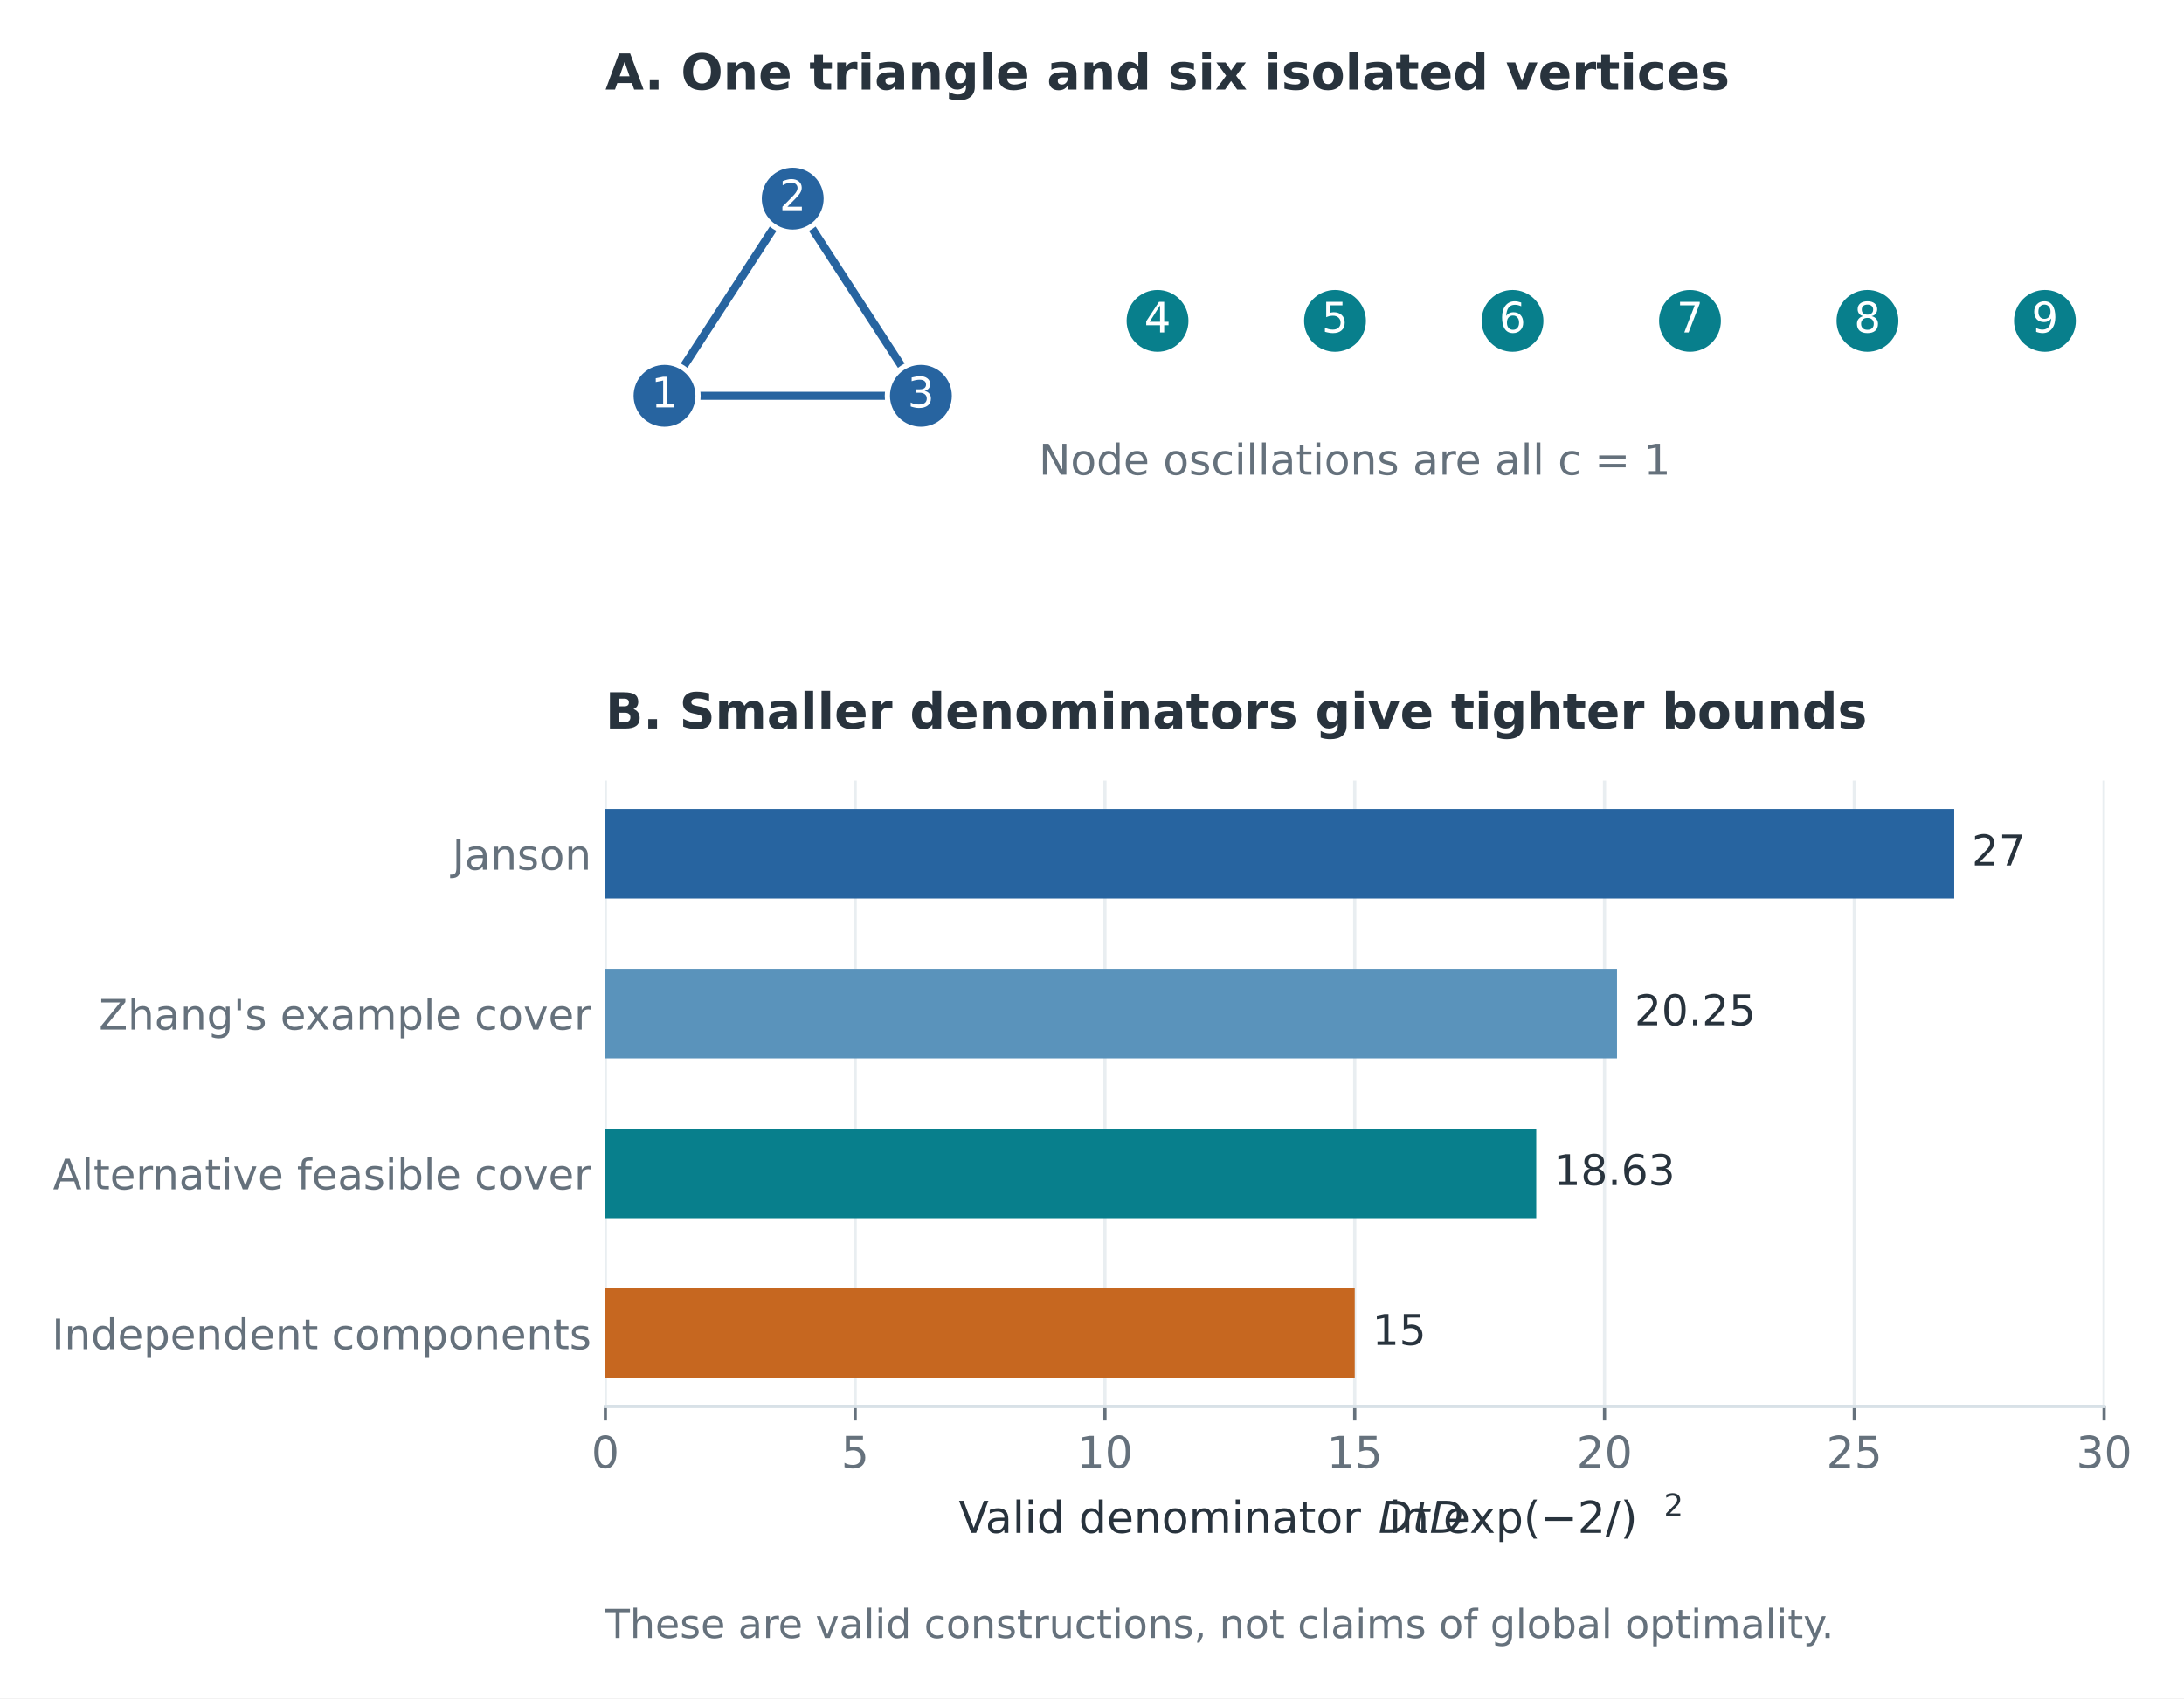
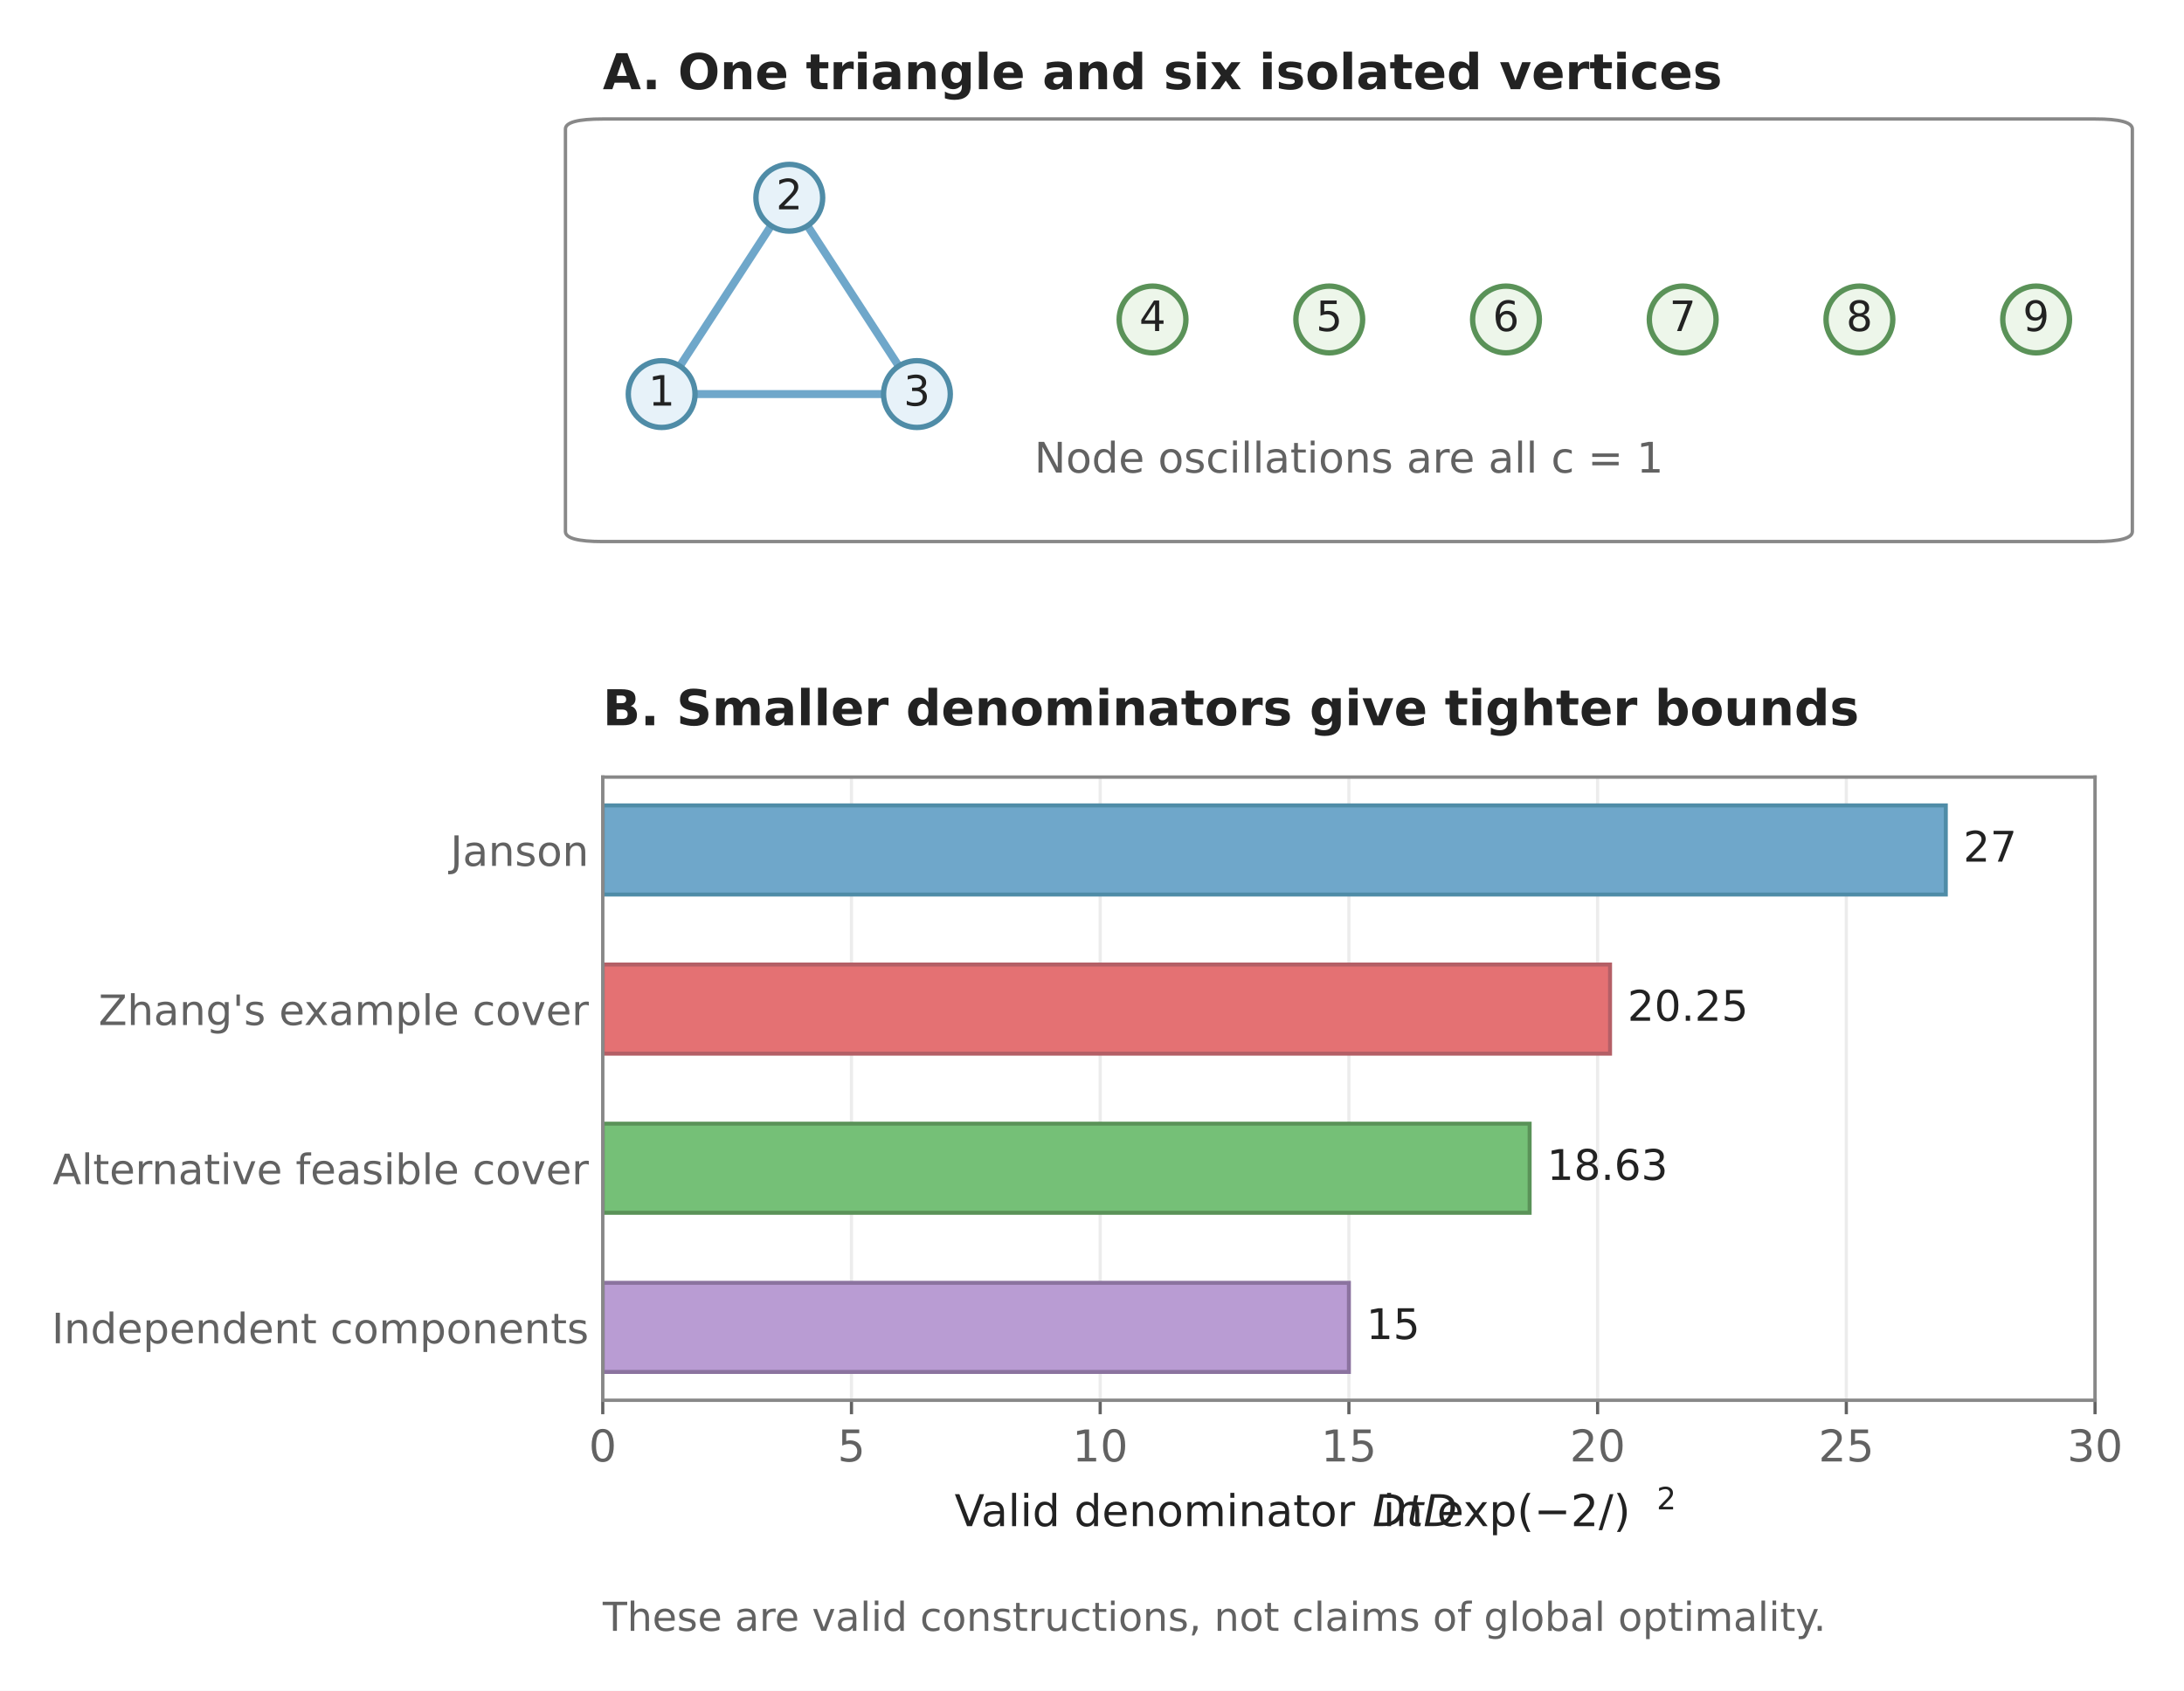
- <svg xmlns="http://www.w3.org/2000/svg" xmlns:xlink="http://www.w3.org/1999/xlink" width="545.585pt" height="424.272pt" viewBox="0 0 545.585 424.272" version="1.1" role="img" aria-labelledby="figure-title figure-desc">
+ <svg xmlns="http://www.w3.org/2000/svg" xmlns:xlink="http://www.w3.org/1999/xlink" width="547.946pt" height="424.272pt" viewBox="0 0 547.946 424.272" version="1.1" role="img" aria-labelledby="figure-title figure-desc">
  <defs>
    <style type="text/css">*{stroke-linejoin: round; stroke-linecap: butt}</style>
  </defs>
  <g id="figure_1">
    <g id="patch_1">
-       <path d="M 0 424.272  L 545.585 424.272  L 545.585 0  L 0 0  z " style="fill: #ffffff" />
+       <path d="M 0 424.272  L 547.946 424.272  L 547.946 0  L 0 0  z " style="fill: #ffffff" />
    </g>
    <g id="axes_1">
+       <g id="patch_2">
+         <path d="M 151.226 135.896  L 525.626 135.896  Q 534.986 135.896 534.986 133.372  L 534.986 32.382  Q 534.986 29.857 525.626 29.857  L 151.226 29.857  Q 141.866 29.857 141.866 32.382  L 141.866 133.372  Q 141.866 135.896 151.226 135.896  z " style="fill: #ffffff; stroke: #888888; stroke-width: 0.85; stroke-linejoin: miter" />
+       </g>
      <g id="line2d_1">
-         <path d="M 166.005 98.887  L 198.026 49.624  " clip-path="url(#p52ec1aaa65)" style="fill: none; stroke: #2764a0; stroke-width: 2; stroke-linecap: square" />
+         <path d="M 166.005 98.887  L 198.026 49.624  " clip-path="url(#p52ec1aaa65)" style="fill: none; stroke: #6fa7ca; stroke-width: 2; stroke-linecap: square" />
      </g>
      <g id="line2d_2">
-         <path d="M 166.005 98.887  L 230.047 98.887  " clip-path="url(#p52ec1aaa65)" style="fill: none; stroke: #2764a0; stroke-width: 2; stroke-linecap: square" />
+         <path d="M 166.005 98.887  L 230.047 98.887  " clip-path="url(#p52ec1aaa65)" style="fill: none; stroke: #6fa7ca; stroke-width: 2; stroke-linecap: square" />
      </g>
      <g id="line2d_3">
-         <path d="M 198.026 49.624  L 230.047 98.887  " clip-path="url(#p52ec1aaa65)" style="fill: none; stroke: #2764a0; stroke-width: 2; stroke-linecap: square" />
-       </g>
-       <g id="patch_2">
-         <path d="M 166.005 107.262  C 168.226 107.262 170.356 106.38 171.927 104.809  C 173.497 103.239 174.38 101.108 174.38 98.887  C 174.38 96.666 173.497 94.536 171.927 92.965  C 170.356 91.395 168.226 90.513 166.005 90.513  C 163.784 90.513 161.653 91.395 160.083 92.965  C 158.512 94.536 157.63 96.666 157.63 98.887  C 157.63 101.108 158.512 103.239 160.083 104.809  C 161.653 106.38 163.784 107.262 166.005 107.262  z " clip-path="url(#p52ec1aaa65)" style="fill: #2764a0; stroke: #ffffff; stroke-width: 1.3; stroke-linejoin: miter" />
+         <path d="M 198.026 49.624  L 230.047 98.887  " clip-path="url(#p52ec1aaa65)" style="fill: none; stroke: #6fa7ca; stroke-width: 2; stroke-linecap: square" />
      </g>
      <g id="patch_3">
-         <path d="M 198.026 57.999  C 200.247 57.999 202.377 57.116 203.948 55.546  C 205.518 53.976 206.401 51.845 206.401 49.624  C 206.401 47.403 205.518 45.273 203.948 43.702  C 202.377 42.132 200.247 41.249 198.026 41.249  C 195.805 41.249 193.675 42.132 192.104 43.702  C 190.534 45.273 189.651 47.403 189.651 49.624  C 189.651 51.845 190.534 53.976 192.104 55.546  C 193.675 57.116 195.805 57.999 198.026 57.999  z " clip-path="url(#p52ec1aaa65)" style="fill: #2764a0; stroke: #ffffff; stroke-width: 1.3; stroke-linejoin: miter" />
+         <path d="M 166.005 107.262  C 168.226 107.262 170.356 106.38 171.927 104.809  C 173.497 103.239 174.38 101.108 174.38 98.887  C 174.38 96.666 173.497 94.536 171.927 92.965  C 170.356 91.395 168.226 90.513 166.005 90.513  C 163.784 90.513 161.653 91.395 160.083 92.965  C 158.512 94.536 157.63 96.666 157.63 98.887  C 157.63 101.108 158.512 103.239 160.083 104.809  C 161.653 106.38 163.784 107.262 166.005 107.262  z " clip-path="url(#p52ec1aaa65)" style="fill: #e7f2f9; stroke: #4f8ca7; stroke-width: 1.35; stroke-linejoin: miter" />
      </g>
      <g id="patch_4">
-         <path d="M 230.047 107.262  C 232.268 107.262 234.398 106.38 235.969 104.809  C 237.539 103.239 238.422 101.108 238.422 98.887  C 238.422 96.666 237.539 94.536 235.969 92.965  C 234.398 91.395 232.268 90.513 230.047 90.513  C 227.826 90.513 225.696 91.395 224.125 92.965  C 222.555 94.536 221.672 96.666 221.672 98.887  C 221.672 101.108 222.555 103.239 224.125 104.809  C 225.696 106.38 227.826 107.262 230.047 107.262  z " clip-path="url(#p52ec1aaa65)" style="fill: #2764a0; stroke: #ffffff; stroke-width: 1.3; stroke-linejoin: miter" />
+         <path d="M 198.026 57.999  C 200.247 57.999 202.377 57.116 203.948 55.546  C 205.518 53.976 206.401 51.845 206.401 49.624  C 206.401 47.403 205.518 45.273 203.948 43.702  C 202.377 42.132 200.247 41.249 198.026 41.249  C 195.805 41.249 193.675 42.132 192.104 43.702  C 190.534 45.273 189.651 47.403 189.651 49.624  C 189.651 51.845 190.534 53.976 192.104 55.546  C 193.675 57.116 195.805 57.999 198.026 57.999  z " clip-path="url(#p52ec1aaa65)" style="fill: #e7f2f9; stroke: #4f8ca7; stroke-width: 1.35; stroke-linejoin: miter" />
      </g>
      <g id="patch_5">
-         <path d="M 289.163 88.542  C 291.384 88.542 293.514 87.66 295.085 86.089  C 296.655 84.519 297.537 82.388 297.537 80.167  C 297.537 77.946 296.655 75.816 295.085 74.245  C 293.514 72.675 291.384 71.793 289.163 71.793  C 286.942 71.793 284.811 72.675 283.241 74.245  C 281.67 75.816 280.788 77.946 280.788 80.167  C 280.788 82.388 281.67 84.519 283.241 86.089  C 284.811 87.66 286.942 88.542 289.163 88.542  z " clip-path="url(#p52ec1aaa65)" style="fill: #087f8c; stroke: #ffffff; stroke-width: 1.3; stroke-linejoin: miter" />
+         <path d="M 230.047 107.262  C 232.268 107.262 234.398 106.38 235.969 104.809  C 237.539 103.239 238.422 101.108 238.422 98.887  C 238.422 96.666 237.539 94.536 235.969 92.965  C 234.398 91.395 232.268 90.513 230.047 90.513  C 227.826 90.513 225.696 91.395 224.125 92.965  C 222.555 94.536 221.672 96.666 221.672 98.887  C 221.672 101.108 222.555 103.239 224.125 104.809  C 225.696 106.38 227.826 107.262 230.047 107.262  z " clip-path="url(#p52ec1aaa65)" style="fill: #e7f2f9; stroke: #4f8ca7; stroke-width: 1.35; stroke-linejoin: miter" />
      </g>
      <g id="patch_6">
-         <path d="M 333.5 88.542  C 335.721 88.542 337.851 87.66 339.421 86.089  C 340.992 84.519 341.874 82.388 341.874 80.167  C 341.874 77.946 340.992 75.816 339.421 74.245  C 337.851 72.675 335.721 71.793 333.5 71.793  C 331.279 71.793 329.148 72.675 327.578 74.245  C 326.007 75.816 325.125 77.946 325.125 80.167  C 325.125 82.388 326.007 84.519 327.578 86.089  C 329.148 87.66 331.279 88.542 333.5 88.542  z " clip-path="url(#p52ec1aaa65)" style="fill: #087f8c; stroke: #ffffff; stroke-width: 1.3; stroke-linejoin: miter" />
+         <path d="M 289.163 88.542  C 291.384 88.542 293.514 87.66 295.085 86.089  C 296.655 84.519 297.537 82.388 297.537 80.167  C 297.537 77.946 296.655 75.816 295.085 74.245  C 293.514 72.675 291.384 71.793 289.163 71.793  C 286.942 71.793 284.811 72.675 283.241 74.245  C 281.67 75.816 280.788 77.946 280.788 80.167  C 280.788 82.388 281.67 84.519 283.241 86.089  C 284.811 87.66 286.942 88.542 289.163 88.542  z " clip-path="url(#p52ec1aaa65)" style="fill: #edf6ea; stroke: #5a9258; stroke-width: 1.35; stroke-linejoin: miter" />
      </g>
      <g id="patch_7">
-         <path d="M 377.836 88.542  C 380.057 88.542 382.188 87.66 383.758 86.089  C 385.329 84.519 386.211 82.388 386.211 80.167  C 386.211 77.946 385.329 75.816 383.758 74.245  C 382.188 72.675 380.057 71.793 377.836 71.793  C 375.615 71.793 373.485 72.675 371.915 74.245  C 370.344 75.816 369.462 77.946 369.462 80.167  C 369.462 82.388 370.344 84.519 371.915 86.089  C 373.485 87.66 375.615 88.542 377.836 88.542  z " clip-path="url(#p52ec1aaa65)" style="fill: #087f8c; stroke: #ffffff; stroke-width: 1.3; stroke-linejoin: miter" />
+         <path d="M 333.5 88.542  C 335.721 88.542 337.851 87.66 339.421 86.089  C 340.992 84.519 341.874 82.388 341.874 80.167  C 341.874 77.946 340.992 75.816 339.421 74.245  C 337.851 72.675 335.721 71.793 333.5 71.793  C 331.279 71.793 329.148 72.675 327.578 74.245  C 326.007 75.816 325.125 77.946 325.125 80.167  C 325.125 82.388 326.007 84.519 327.578 86.089  C 329.148 87.66 331.279 88.542 333.5 88.542  z " clip-path="url(#p52ec1aaa65)" style="fill: #edf6ea; stroke: #5a9258; stroke-width: 1.35; stroke-linejoin: miter" />
      </g>
      <g id="patch_8">
-         <path d="M 422.173 88.542  C 424.394 88.542 426.525 87.66 428.095 86.089  C 429.666 84.519 430.548 82.388 430.548 80.167  C 430.548 77.946 429.666 75.816 428.095 74.245  C 426.525 72.675 424.394 71.793 422.173 71.793  C 419.952 71.793 417.822 72.675 416.251 74.245  C 414.681 75.816 413.798 77.946 413.798 80.167  C 413.798 82.388 414.681 84.519 416.251 86.089  C 417.822 87.66 419.952 88.542 422.173 88.542  z " clip-path="url(#p52ec1aaa65)" style="fill: #087f8c; stroke: #ffffff; stroke-width: 1.3; stroke-linejoin: miter" />
+         <path d="M 377.836 88.542  C 380.057 88.542 382.188 87.66 383.758 86.089  C 385.329 84.519 386.211 82.388 386.211 80.167  C 386.211 77.946 385.329 75.816 383.758 74.245  C 382.188 72.675 380.057 71.793 377.836 71.793  C 375.615 71.793 373.485 72.675 371.915 74.245  C 370.344 75.816 369.462 77.946 369.462 80.167  C 369.462 82.388 370.344 84.519 371.915 86.089  C 373.485 87.66 375.615 88.542 377.836 88.542  z " clip-path="url(#p52ec1aaa65)" style="fill: #edf6ea; stroke: #5a9258; stroke-width: 1.35; stroke-linejoin: miter" />
      </g>
      <g id="patch_9">
-         <path d="M 466.51 88.542  C 468.731 88.542 470.861 87.66 472.432 86.089  C 474.002 84.519 474.885 82.388 474.885 80.167  C 474.885 77.946 474.002 75.816 472.432 74.245  C 470.861 72.675 468.731 71.793 466.51 71.793  C 464.289 71.793 462.159 72.675 460.588 74.245  C 459.018 75.816 458.135 77.946 458.135 80.167  C 458.135 82.388 459.018 84.519 460.588 86.089  C 462.159 87.66 464.289 88.542 466.51 88.542  z " clip-path="url(#p52ec1aaa65)" style="fill: #087f8c; stroke: #ffffff; stroke-width: 1.3; stroke-linejoin: miter" />
+         <path d="M 422.173 88.542  C 424.394 88.542 426.525 87.66 428.095 86.089  C 429.666 84.519 430.548 82.388 430.548 80.167  C 430.548 77.946 429.666 75.816 428.095 74.245  C 426.525 72.675 424.394 71.793 422.173 71.793  C 419.952 71.793 417.822 72.675 416.251 74.245  C 414.681 75.816 413.798 77.946 413.798 80.167  C 413.798 82.388 414.681 84.519 416.251 86.089  C 417.822 87.66 419.952 88.542 422.173 88.542  z " clip-path="url(#p52ec1aaa65)" style="fill: #edf6ea; stroke: #5a9258; stroke-width: 1.35; stroke-linejoin: miter" />
      </g>
      <g id="patch_10">
-         <path d="M 510.847 88.542  C 513.068 88.542 515.198 87.66 516.769 86.089  C 518.339 84.519 519.222 82.388 519.222 80.167  C 519.222 77.946 518.339 75.816 516.769 74.245  C 515.198 72.675 513.068 71.793 510.847 71.793  C 508.626 71.793 506.496 72.675 504.925 74.245  C 503.355 75.816 502.472 77.946 502.472 80.167  C 502.472 82.388 503.355 84.519 504.925 86.089  C 506.496 87.66 508.626 88.542 510.847 88.542  z " clip-path="url(#p52ec1aaa65)" style="fill: #087f8c; stroke: #ffffff; stroke-width: 1.3; stroke-linejoin: miter" />
+         <path d="M 466.51 88.542  C 468.731 88.542 470.861 87.66 472.432 86.089  C 474.002 84.519 474.885 82.388 474.885 80.167  C 474.885 77.946 474.002 75.816 472.432 74.245  C 470.861 72.675 468.731 71.793 466.51 71.793  C 464.289 71.793 462.159 72.675 460.588 74.245  C 459.018 75.816 458.135 77.946 458.135 80.167  C 458.135 82.388 459.018 84.519 460.588 86.089  C 462.159 87.66 464.289 88.542 466.51 88.542  z " clip-path="url(#p52ec1aaa65)" style="fill: #edf6ea; stroke: #5a9258; stroke-width: 1.35; stroke-linejoin: miter" />
+       </g>
+       <g id="patch_11">
+         <path d="M 510.847 88.542  C 513.068 88.542 515.198 87.66 516.769 86.089  C 518.339 84.519 519.222 82.388 519.222 80.167  C 519.222 77.946 518.339 75.816 516.769 74.245  C 515.198 72.675 513.068 71.793 510.847 71.793  C 508.626 71.793 506.496 72.675 504.925 74.245  C 503.355 75.816 502.472 77.946 502.472 80.167  C 502.472 82.388 503.355 84.519 504.925 86.089  C 506.496 87.66 508.626 88.542 510.847 88.542  z " clip-path="url(#p52ec1aaa65)" style="fill: #edf6ea; stroke: #5a9258; stroke-width: 1.35; stroke-linejoin: miter" />
      </g>
      <g id="text_1">
-         <text style="fill: #65717c; font: 10.6px 'DejaVu Sans'; text-anchor: middle" x="338.426" y="118.593" transform="rotate(-0 338.4259 118.5926)">Node oscillations are all c = 1</text>
+         <text style="fill: #626262; font: 10.6px 'DejaVu Sans'; text-anchor: middle" x="338.426" y="118.593" transform="rotate(-0 338.4259 118.5926)">Node oscillations are all c = 1</text>
      </g>
      <g id="text_2">
-         <text style="fill: #28333d; font: 600 12.4px 'DejaVu Sans'; text-anchor: start" x="151.226" y="22.382" transform="rotate(-0 151.2259 22.38206)">A. One triangle and six isolated vertices</text>
+         <text style="fill: #222222; font: 600 12.4px 'DejaVu Sans'; text-anchor: start" x="151.226" y="22.382" transform="rotate(-0 151.2259 22.38206)">A. One triangle and six isolated vertices</text>
      </g>
      <g id="text_3">
-         <text style="fill: #ffffff; font: 10.5px 'DejaVu Sans'; text-anchor: middle" x="166.005" y="101.785" transform="rotate(-0 166.0048 101.7847)">1</text>
+         <text style="fill: #222222; font: 10.5px 'DejaVu Sans'; text-anchor: middle" x="166.005" y="101.785" transform="rotate(-0 166.0048 101.7847)">1</text>
      </g>
      <g id="text_4">
-         <text style="fill: #ffffff; font: 10.5px 'DejaVu Sans'; text-anchor: middle" x="198.026" y="52.522" transform="rotate(-0 198.0259 52.52151)">2</text>
+         <text style="fill: #222222; font: 10.5px 'DejaVu Sans'; text-anchor: middle" x="198.026" y="52.522" transform="rotate(-0 198.0259 52.52151)">2</text>
      </g>
      <g id="text_5">
-         <text style="fill: #ffffff; font: 10.5px 'DejaVu Sans'; text-anchor: middle" x="230.047" y="101.785" transform="rotate(-0 230.0469 101.7847)">3</text>
+         <text style="fill: #222222; font: 10.5px 'DejaVu Sans'; text-anchor: middle" x="230.047" y="101.785" transform="rotate(-0 230.0469 101.7847)">3</text>
      </g>
      <g id="text_6">
-         <text style="fill: #ffffff; font: 10.5px 'DejaVu Sans'; text-anchor: middle" x="289.163" y="83.065" transform="rotate(-0 289.1627 83.06467)">4</text>
+         <text style="fill: #222222; font: 10.5px 'DejaVu Sans'; text-anchor: middle" x="289.163" y="83.065" transform="rotate(-0 289.1627 83.06467)">4</text>
      </g>
      <g id="text_7">
-         <text style="fill: #ffffff; font: 10.5px 'DejaVu Sans'; text-anchor: middle" x="333.5" y="83.065" transform="rotate(-0 333.4995 83.06467)">5</text>
+         <text style="fill: #222222; font: 10.5px 'DejaVu Sans'; text-anchor: middle" x="333.5" y="83.065" transform="rotate(-0 333.4995 83.06467)">5</text>
      </g>
      <g id="text_8">
-         <text style="fill: #ffffff; font: 10.5px 'DejaVu Sans'; text-anchor: middle" x="377.836" y="83.065" transform="rotate(-0 377.8364 83.06467)">6</text>
+         <text style="fill: #222222; font: 10.5px 'DejaVu Sans'; text-anchor: middle" x="377.836" y="83.065" transform="rotate(-0 377.8364 83.06467)">6</text>
      </g>
      <g id="text_9">
-         <text style="fill: #ffffff; font: 10.5px 'DejaVu Sans'; text-anchor: middle" x="422.173" y="83.065" transform="rotate(-0 422.1732 83.06467)">7</text>
+         <text style="fill: #222222; font: 10.5px 'DejaVu Sans'; text-anchor: middle" x="422.173" y="83.065" transform="rotate(-0 422.1732 83.06467)">7</text>
      </g>
      <g id="text_10">
-         <text style="fill: #ffffff; font: 10.5px 'DejaVu Sans'; text-anchor: middle" x="466.51" y="83.065" transform="rotate(-0 466.5101 83.06467)">8</text>
+         <text style="fill: #222222; font: 10.5px 'DejaVu Sans'; text-anchor: middle" x="466.51" y="83.065" transform="rotate(-0 466.5101 83.06467)">8</text>
      </g>
      <g id="text_11">
-         <text style="fill: #ffffff; font: 10.5px 'DejaVu Sans'; text-anchor: middle" x="510.847" y="83.065" transform="rotate(-0 510.8469 83.06467)">9</text>
+         <text style="fill: #222222; font: 10.5px 'DejaVu Sans'; text-anchor: middle" x="510.847" y="83.065" transform="rotate(-0 510.8469 83.06467)">9</text>
      </g>
    </g>
    <g id="axes_2">
-       <g id="patch_11">
+       <g id="patch_12">
        <path d="M 151.226 351.372  L 525.626 351.372  L 525.626 194.994  L 151.226 194.994  z " style="fill: #ffffff" />
      </g>
      <g id="matplotlib.axis_1">
        <g id="xtick_1">
          <g id="line2d_4">
-             <path d="M 151.226 351.372  L 151.226 194.994  " clip-path="url(#p16cac06404)" style="fill: none; stroke: #e9eef1; stroke-width: 0.8; stroke-linecap: square" />
+             <path d="M 151.226 351.372  L 151.226 194.994  " clip-path="url(#p16cac06404)" style="fill: none; stroke: #ececec; stroke-width: 0.8; stroke-linecap: square" />
          </g>
          <g id="line2d_5">
            <defs>
-               <path id="meb222c4ced" d="M 0 0  L 0 3.5  " style="stroke: #65717c; stroke-width: 0.8" />
+               <path id="me874224a65" d="M 0 0  L 0 3.5  " style="stroke: #626262; stroke-width: 0.8" />
            </defs>
            <g>
-               <use xlink:href="#meb222c4ced" x="151.226" y="351.372" style="fill: #65717c; stroke: #65717c; stroke-width: 0.8" />
+               <use xlink:href="#me874224a65" x="151.226" y="351.372" style="fill: #626262; stroke: #626262; stroke-width: 0.8" />
            </g>
          </g>
          <g id="text_12">
-             <text style="fill: #65717c; font: 11px 'DejaVu Sans'; text-anchor: middle" x="151.226" y="366.73" transform="rotate(-0 151.2259 366.7303)">0</text>
+             <text style="fill: #626262; font: 11px 'DejaVu Sans'; text-anchor: middle" x="151.226" y="366.73" transform="rotate(-0 151.2259 366.7303)">0</text>
          </g>
        </g>
        <g id="xtick_2">
          <g id="line2d_6">
-             <path d="M 213.626 351.372  L 213.626 194.994  " clip-path="url(#p16cac06404)" style="fill: none; stroke: #e9eef1; stroke-width: 0.8; stroke-linecap: square" />
+             <path d="M 213.626 351.372  L 213.626 194.994  " clip-path="url(#p16cac06404)" style="fill: none; stroke: #ececec; stroke-width: 0.8; stroke-linecap: square" />
          </g>
          <g id="line2d_7">
            <g>
-               <use xlink:href="#meb222c4ced" x="213.626" y="351.372" style="fill: #65717c; stroke: #65717c; stroke-width: 0.8" />
+               <use xlink:href="#me874224a65" x="213.626" y="351.372" style="fill: #626262; stroke: #626262; stroke-width: 0.8" />
            </g>
          </g>
          <g id="text_13">
-             <text style="fill: #65717c; font: 11px 'DejaVu Sans'; text-anchor: middle" x="213.626" y="366.73" transform="rotate(-0 213.6259 366.7303)">5</text>
+             <text style="fill: #626262; font: 11px 'DejaVu Sans'; text-anchor: middle" x="213.626" y="366.73" transform="rotate(-0 213.6259 366.7303)">5</text>
          </g>
        </g>
        <g id="xtick_3">
          <g id="line2d_8">
-             <path d="M 276.026 351.372  L 276.026 194.994  " clip-path="url(#p16cac06404)" style="fill: none; stroke: #e9eef1; stroke-width: 0.8; stroke-linecap: square" />
+             <path d="M 276.026 351.372  L 276.026 194.994  " clip-path="url(#p16cac06404)" style="fill: none; stroke: #ececec; stroke-width: 0.8; stroke-linecap: square" />
          </g>
          <g id="line2d_9">
            <g>
-               <use xlink:href="#meb222c4ced" x="276.026" y="351.372" style="fill: #65717c; stroke: #65717c; stroke-width: 0.8" />
+               <use xlink:href="#me874224a65" x="276.026" y="351.372" style="fill: #626262; stroke: #626262; stroke-width: 0.8" />
            </g>
          </g>
          <g id="text_14">
-             <text style="fill: #65717c; font: 11px 'DejaVu Sans'; text-anchor: middle" x="276.026" y="366.73" transform="rotate(-0 276.0259 366.7303)">10</text>
+             <text style="fill: #626262; font: 11px 'DejaVu Sans'; text-anchor: middle" x="276.026" y="366.73" transform="rotate(-0 276.0259 366.7303)">10</text>
          </g>
        </g>
        <g id="xtick_4">
          <g id="line2d_10">
-             <path d="M 338.426 351.372  L 338.426 194.994  " clip-path="url(#p16cac06404)" style="fill: none; stroke: #e9eef1; stroke-width: 0.8; stroke-linecap: square" />
+             <path d="M 338.426 351.372  L 338.426 194.994  " clip-path="url(#p16cac06404)" style="fill: none; stroke: #ececec; stroke-width: 0.8; stroke-linecap: square" />
          </g>
          <g id="line2d_11">
            <g>
-               <use xlink:href="#meb222c4ced" x="338.426" y="351.372" style="fill: #65717c; stroke: #65717c; stroke-width: 0.8" />
+               <use xlink:href="#me874224a65" x="338.426" y="351.372" style="fill: #626262; stroke: #626262; stroke-width: 0.8" />
            </g>
          </g>
          <g id="text_15">
-             <text style="fill: #65717c; font: 11px 'DejaVu Sans'; text-anchor: middle" x="338.426" y="366.73" transform="rotate(-0 338.4259 366.7303)">15</text>
+             <text style="fill: #626262; font: 11px 'DejaVu Sans'; text-anchor: middle" x="338.426" y="366.73" transform="rotate(-0 338.4259 366.7303)">15</text>
          </g>
        </g>
        <g id="xtick_5">
          <g id="line2d_12">
-             <path d="M 400.826 351.372  L 400.826 194.994  " clip-path="url(#p16cac06404)" style="fill: none; stroke: #e9eef1; stroke-width: 0.8; stroke-linecap: square" />
+             <path d="M 400.826 351.372  L 400.826 194.994  " clip-path="url(#p16cac06404)" style="fill: none; stroke: #ececec; stroke-width: 0.8; stroke-linecap: square" />
          </g>
          <g id="line2d_13">
            <g>
-               <use xlink:href="#meb222c4ced" x="400.826" y="351.372" style="fill: #65717c; stroke: #65717c; stroke-width: 0.8" />
+               <use xlink:href="#me874224a65" x="400.826" y="351.372" style="fill: #626262; stroke: #626262; stroke-width: 0.8" />
            </g>
          </g>
          <g id="text_16">
-             <text style="fill: #65717c; font: 11px 'DejaVu Sans'; text-anchor: middle" x="400.826" y="366.73" transform="rotate(-0 400.8259 366.7303)">20</text>
+             <text style="fill: #626262; font: 11px 'DejaVu Sans'; text-anchor: middle" x="400.826" y="366.73" transform="rotate(-0 400.8259 366.7303)">20</text>
          </g>
        </g>
        <g id="xtick_6">
          <g id="line2d_14">
-             <path d="M 463.226 351.372  L 463.226 194.994  " clip-path="url(#p16cac06404)" style="fill: none; stroke: #e9eef1; stroke-width: 0.8; stroke-linecap: square" />
+             <path d="M 463.226 351.372  L 463.226 194.994  " clip-path="url(#p16cac06404)" style="fill: none; stroke: #ececec; stroke-width: 0.8; stroke-linecap: square" />
          </g>
          <g id="line2d_15">
            <g>
-               <use xlink:href="#meb222c4ced" x="463.226" y="351.372" style="fill: #65717c; stroke: #65717c; stroke-width: 0.8" />
+               <use xlink:href="#me874224a65" x="463.226" y="351.372" style="fill: #626262; stroke: #626262; stroke-width: 0.8" />
            </g>
          </g>
          <g id="text_17">
-             <text style="fill: #65717c; font: 11px 'DejaVu Sans'; text-anchor: middle" x="463.226" y="366.73" transform="rotate(-0 463.2259 366.7303)">25</text>
+             <text style="fill: #626262; font: 11px 'DejaVu Sans'; text-anchor: middle" x="463.226" y="366.73" transform="rotate(-0 463.2259 366.7303)">25</text>
          </g>
        </g>
        <g id="xtick_7">
          <g id="line2d_16">
-             <path d="M 525.626 351.372  L 525.626 194.994  " clip-path="url(#p16cac06404)" style="fill: none; stroke: #e9eef1; stroke-width: 0.8; stroke-linecap: square" />
+             <path d="M 525.626 351.372  L 525.626 194.994  " clip-path="url(#p16cac06404)" style="fill: none; stroke: #ececec; stroke-width: 0.8; stroke-linecap: square" />
          </g>
          <g id="line2d_17">
            <g>
-               <use xlink:href="#meb222c4ced" x="525.626" y="351.372" style="fill: #65717c; stroke: #65717c; stroke-width: 0.8" />
+               <use xlink:href="#me874224a65" x="525.626" y="351.372" style="fill: #626262; stroke: #626262; stroke-width: 0.8" />
            </g>
          </g>
          <g id="text_18">
-             <text style="fill: #65717c; font: 11px 'DejaVu Sans'; text-anchor: middle" x="525.626" y="366.73" transform="rotate(-0 525.6259 366.7303)">30</text>
+             <text style="fill: #626262; font: 11px 'DejaVu Sans'; text-anchor: middle" x="525.626" y="366.73" transform="rotate(-0 525.6259 366.7303)">30</text>
          </g>
        </g>
        <g id="text_19">
-           <g style="fill: #28333d" transform="translate(239.4809 383.028)">
+           <g style="fill: #222222" transform="translate(239.4809 383.028)">
            <text>
              <tspan style="font: 11px 'DejaVu Sans'" x="0 7.525 14.266 17.322 20.378 27.36 30.857 37.839 44.607 51.579 58.309 69.024 72.08 79.052 85.792 90.105 96.835 101.358 113.325 116.821 119.877 126.849 130.346 137.113 143.623 150.605 154.897 164.114 181.355 193.531" y="-0.069">Valid denominator  in exp(−2/)</tspan>
              <tspan style="font: oblique 11px 'DejaVu Sans'" x="104.854 171.112 185.061" y="-0.069">DtD</tspan>
              <tspan style="font: 7.7px 'DejaVu Sans'" x="176.155" y="-4.28">2</tspan>
            </text>
          </g>
        </g>
      </g>
      <g id="matplotlib.axis_2">
        <g id="ytick_1">
          <g id="line2d_18" />
          <g id="text_20">
-             <text style="fill: #65717c; font: 10.5px 'DejaVu Sans'; text-anchor: end" x="147.726" y="217.273" transform="rotate(-0 147.7259 217.2727)">Janson</text>
+             <text style="fill: #626262; font: 10.5px 'DejaVu Sans'; text-anchor: end" x="147.726" y="217.273" transform="rotate(-0 147.7259 217.2727)">Janson</text>
          </g>
        </g>
        <g id="ytick_2">
          <g id="line2d_19" />
          <g id="text_21">
-             <text style="fill: #65717c; font: 10.5px 'DejaVu Sans'; text-anchor: end" x="147.726" y="257.206" transform="rotate(-0 147.7259 257.2057)">Zhang's example cover</text>
+             <text style="fill: #626262; font: 10.5px 'DejaVu Sans'; text-anchor: end" x="147.726" y="257.206" transform="rotate(-0 147.7259 257.2057)">Zhang's example cover</text>
          </g>
        </g>
        <g id="ytick_3">
          <g id="line2d_20" />
          <g id="text_22">
-             <text style="fill: #65717c; font: 10.5px 'DejaVu Sans'; text-anchor: end" x="147.726" y="297.139" transform="rotate(-0 147.7259 297.1388)">Alternative feasible cover</text>
+             <text style="fill: #626262; font: 10.5px 'DejaVu Sans'; text-anchor: end" x="147.726" y="297.139" transform="rotate(-0 147.7259 297.1388)">Alternative feasible cover</text>
          </g>
        </g>
        <g id="ytick_4">
          <g id="line2d_21" />
          <g id="text_23">
-             <text style="fill: #65717c; font: 10.5px 'DejaVu Sans'; text-anchor: end" x="147.726" y="337.072" transform="rotate(-0 147.7259 337.0719)">Independent components</text>
-           </g>
-         </g>
-       </g>
-       <g id="patch_12">
-         <path d="M 151.226 202.102  L 488.186 202.102  L 488.186 224.465  L 151.226 224.465  z " clip-path="url(#p16cac06404)" style="fill: #2764a0" />
+             <text style="fill: #626262; font: 10.5px 'DejaVu Sans'; text-anchor: end" x="147.726" y="337.072" transform="rotate(-0 147.7259 337.0719)">Independent components</text>
+           </g>
+         </g>
      </g>
      <g id="patch_13">
-         <path d="M 151.226 242.035  L 403.946 242.035  L 403.946 264.398  L 151.226 264.398  z " clip-path="url(#p16cac06404)" style="fill: #5a93bb" />
+         <path d="M 151.226 202.102  L 488.186 202.102  L 488.186 224.465  L 151.226 224.465  z " clip-path="url(#p16cac06404)" style="fill: #6fa7ca; stroke: #4f8ca7; stroke-linejoin: miter" />
      </g>
      <g id="patch_14">
-         <path d="M 151.226 281.968  L 383.769 281.968  L 383.769 304.331  L 151.226 304.331  z " clip-path="url(#p16cac06404)" style="fill: #087f8c" />
+         <path d="M 151.226 242.035  L 403.946 242.035  L 403.946 264.398  L 151.226 264.398  z " clip-path="url(#p16cac06404)" style="fill: #e47173; stroke: #b45f66; stroke-linejoin: miter" />
      </g>
      <g id="patch_15">
-         <path d="M 151.226 321.901  L 338.426 321.901  L 338.426 344.264  L 151.226 344.264  z " clip-path="url(#p16cac06404)" style="fill: #c66720" />
+         <path d="M 151.226 281.968  L 383.769 281.968  L 383.769 304.331  L 151.226 304.331  z " clip-path="url(#p16cac06404)" style="fill: #75c077; stroke: #5a9258; stroke-linejoin: miter" />
      </g>
      <g id="patch_16">
-         <path d="M 151.226 351.372  L 525.626 351.372  " style="fill: none; stroke: #d8e1e7; stroke-width: 0.8; stroke-linejoin: miter; stroke-linecap: square" />
+         <path d="M 151.226 321.901  L 338.426 321.901  L 338.426 344.264  L 151.226 344.264  z " clip-path="url(#p16cac06404)" style="fill: #b99cd3; stroke: #8b739f; stroke-linejoin: miter" />
+       </g>
+       <g id="patch_17">
+         <path d="M 151.226 351.372  L 151.226 194.994  " style="fill: none; stroke: #888888; stroke-width: 0.85; stroke-linejoin: miter; stroke-linecap: square" />
+       </g>
+       <g id="patch_18">
+         <path d="M 525.626 351.372  L 525.626 194.994  " style="fill: none; stroke: #888888; stroke-width: 0.85; stroke-linejoin: miter; stroke-linecap: square" />
+       </g>
+       <g id="patch_19">
+         <path d="M 151.226 351.372  L 525.626 351.372  " style="fill: none; stroke: #888888; stroke-width: 0.85; stroke-linejoin: miter; stroke-linecap: square" />
+       </g>
+       <g id="patch_20">
+         <path d="M 151.226 194.994  L 525.626 194.994  " style="fill: none; stroke: #888888; stroke-width: 0.85; stroke-linejoin: miter; stroke-linecap: square" />
      </g>
      <g id="text_24">
-         <text style="fill: #28333d; font: 10.6px 'DejaVu Sans'; text-anchor: start" x="492.554" y="216.208" transform="rotate(-0 492.5539 216.2084)">27</text>
+         <text style="fill: #222222; font: 10.6px 'DejaVu Sans'; text-anchor: start" x="492.554" y="216.208" transform="rotate(-0 492.5539 216.2084)">27</text>
      </g>
      <g id="text_25">
-         <text style="fill: #28333d; font: 10.6px 'DejaVu Sans'; text-anchor: start" x="408.314" y="256.141" transform="rotate(-0 408.3139 256.1415)">20.25</text>
+         <text style="fill: #222222; font: 10.6px 'DejaVu Sans'; text-anchor: start" x="408.314" y="256.141" transform="rotate(-0 408.3139 256.1415)">20.25</text>
      </g>
      <g id="text_26">
-         <text style="fill: #28333d; font: 10.6px 'DejaVu Sans'; text-anchor: start" x="388.137" y="296.075" transform="rotate(-0 388.1368 296.0746)">18.63</text>
+         <text style="fill: #222222; font: 10.6px 'DejaVu Sans'; text-anchor: start" x="388.137" y="296.075" transform="rotate(-0 388.1368 296.0746)">18.63</text>
      </g>
      <g id="text_27">
-         <text style="fill: #28333d; font: 10.6px 'DejaVu Sans'; text-anchor: start" x="342.794" y="336.008" transform="rotate(-0 342.7939 336.0076)">15</text>
+         <text style="fill: #222222; font: 10.6px 'DejaVu Sans'; text-anchor: start" x="342.794" y="336.008" transform="rotate(-0 342.7939 336.0076)">15</text>
      </g>
      <g id="text_28">
-         <text style="fill: #65717c; font: 10px 'DejaVu Sans'; text-anchor: start" x="151.226" y="409.232" transform="rotate(-0 151.2259 409.2318)">These are valid constructions, not claims of global optimality.</text>
+         <text style="fill: #626262; font: 10px 'DejaVu Sans'; text-anchor: start" x="151.226" y="409.232" transform="rotate(-0 151.2259 409.2318)">These are valid constructions, not claims of global optimality.</text>
      </g>
      <g id="text_29">
-         <text style="fill: #28333d; font: 600 12.4px 'DejaVu Sans'; text-anchor: start" x="151.226" y="181.994" transform="rotate(-0 151.2259 181.9941)">B. Smaller denominators give tighter bounds</text>
+         <text style="fill: #222222; font: 600 12.4px 'DejaVu Sans'; text-anchor: start" x="151.226" y="181.994" transform="rotate(-0 151.2259 181.9941)">B. Smaller denominators give tighter bounds</text>
      </g>
    </g>
  </g>
  <defs>
    <clipPath id="p52ec1aaa65">
      <rect x="151.226" y="32.382" width="374.4" height="100.989" />
    </clipPath>
    <clipPath id="p16cac06404">
      <rect x="151.226" y="194.994" width="374.4" height="156.378" />
    </clipPath>
  </defs>
</svg>
